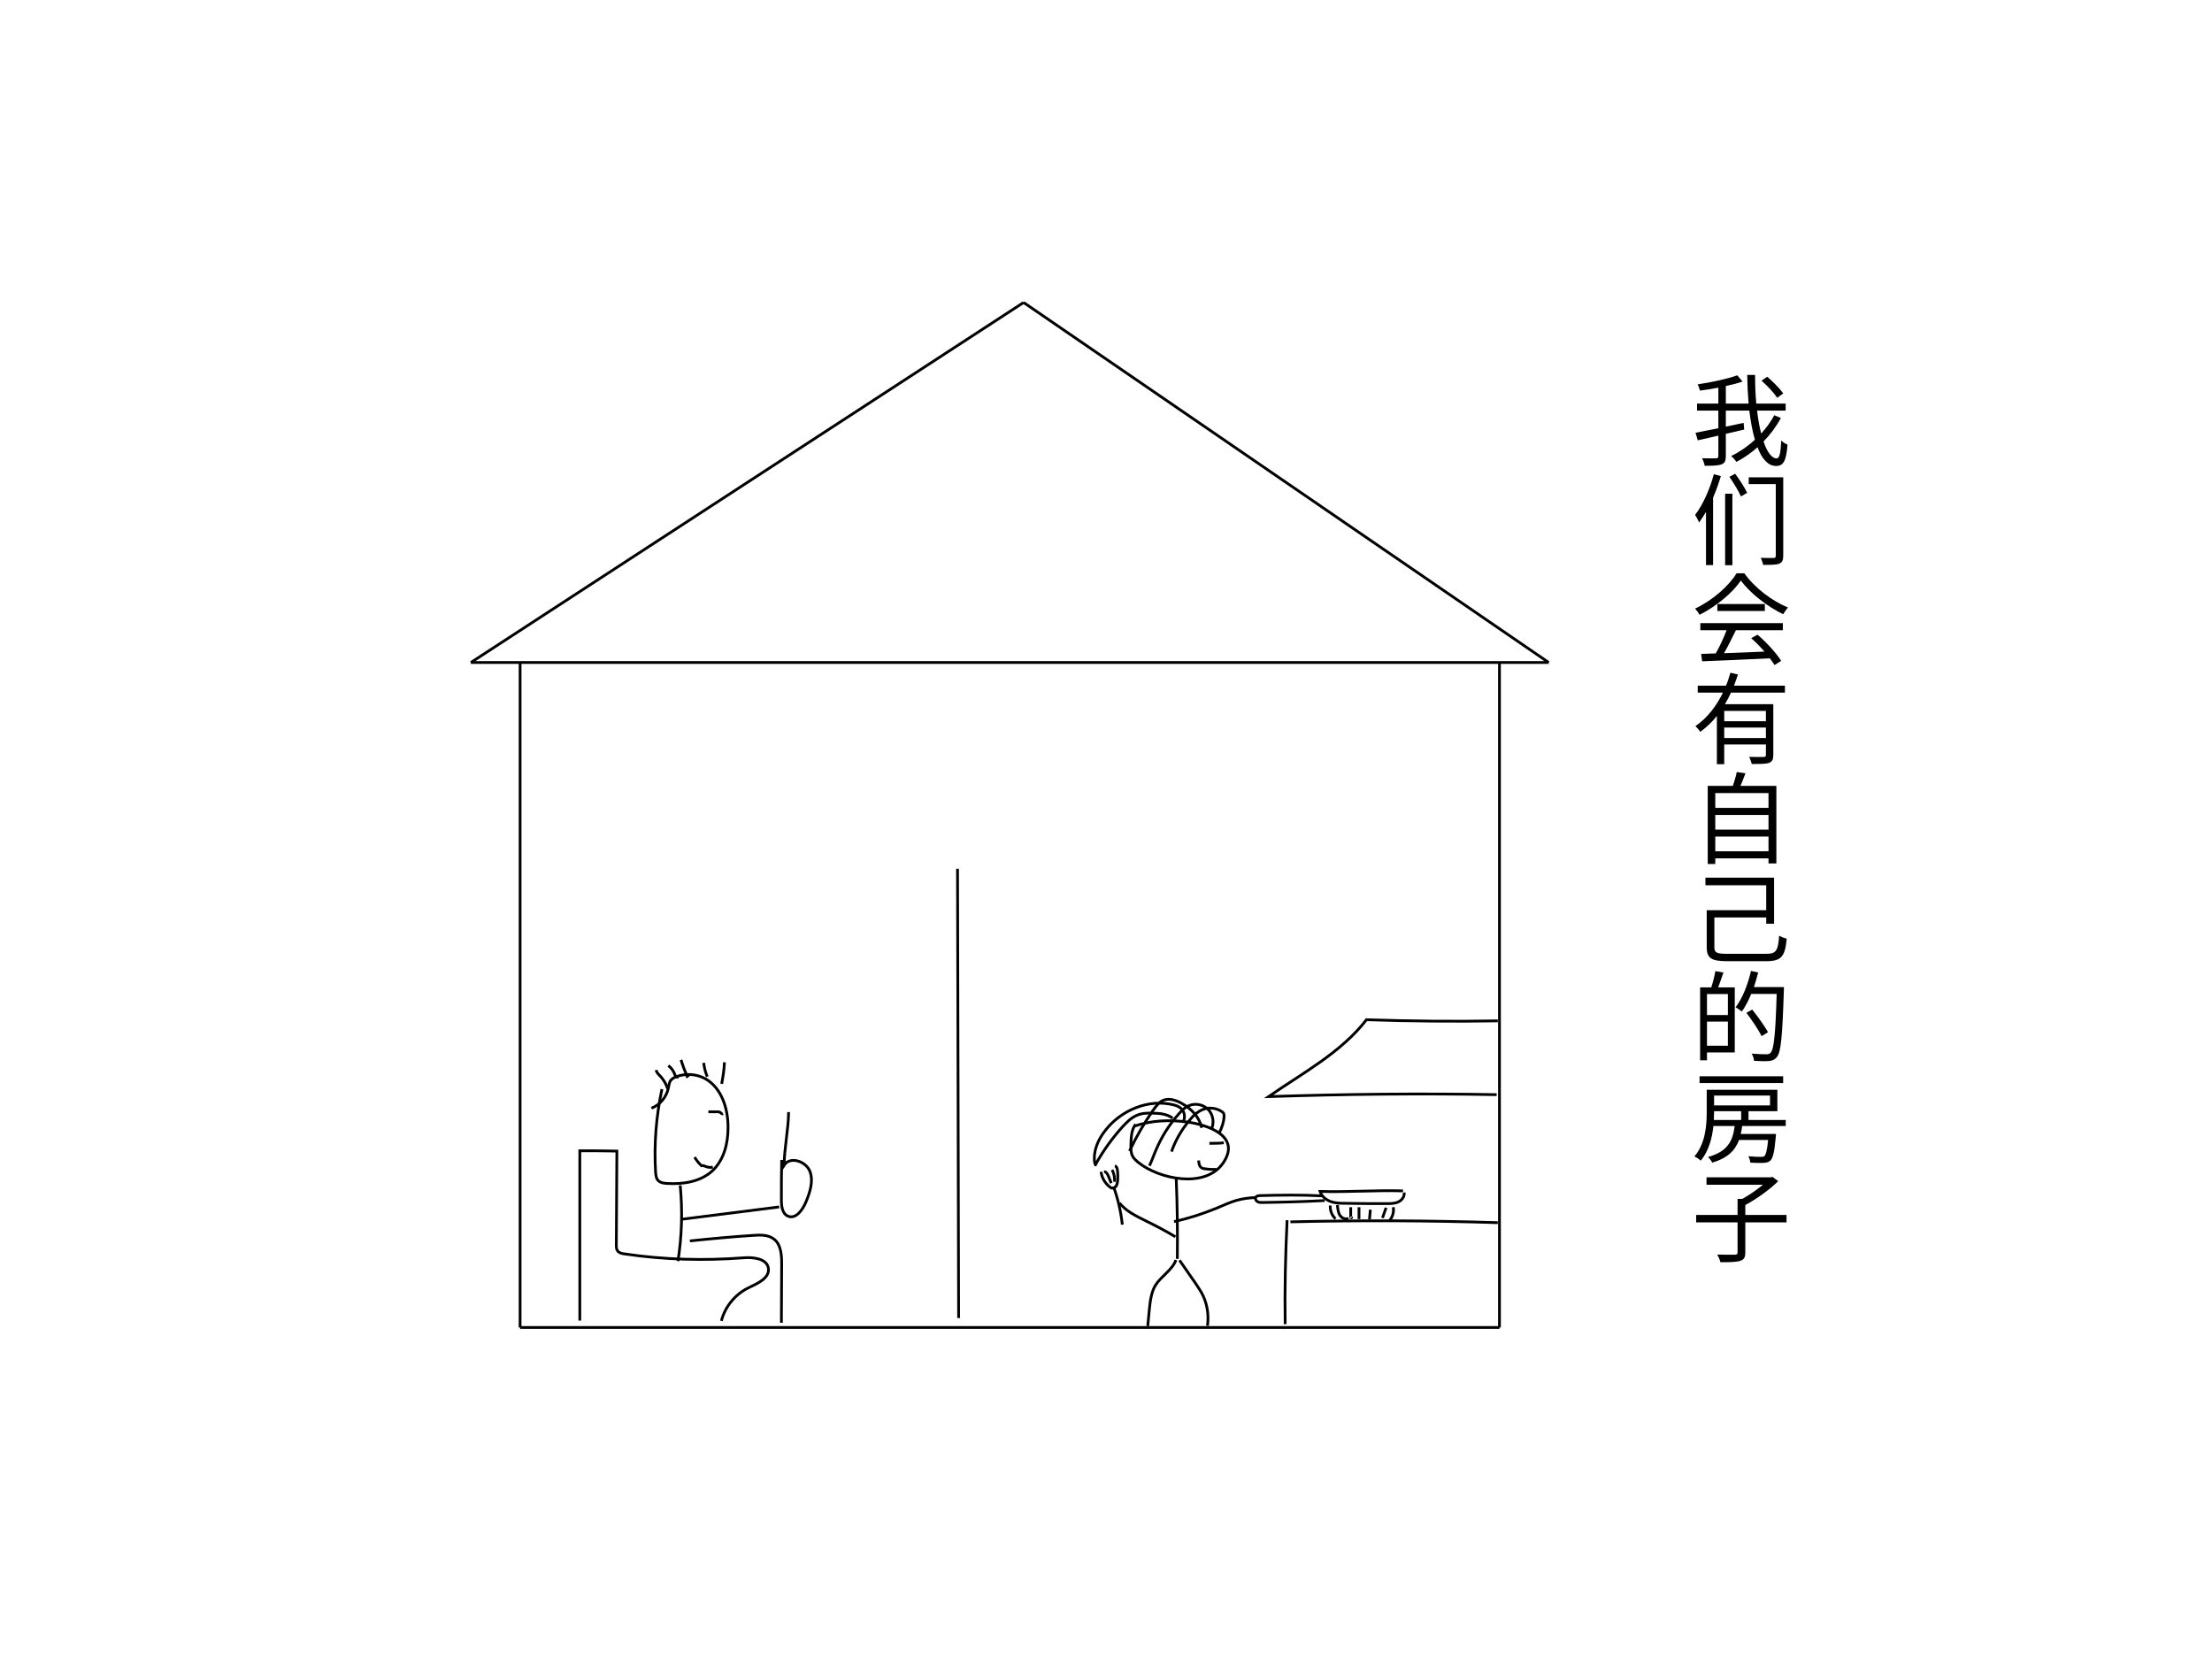
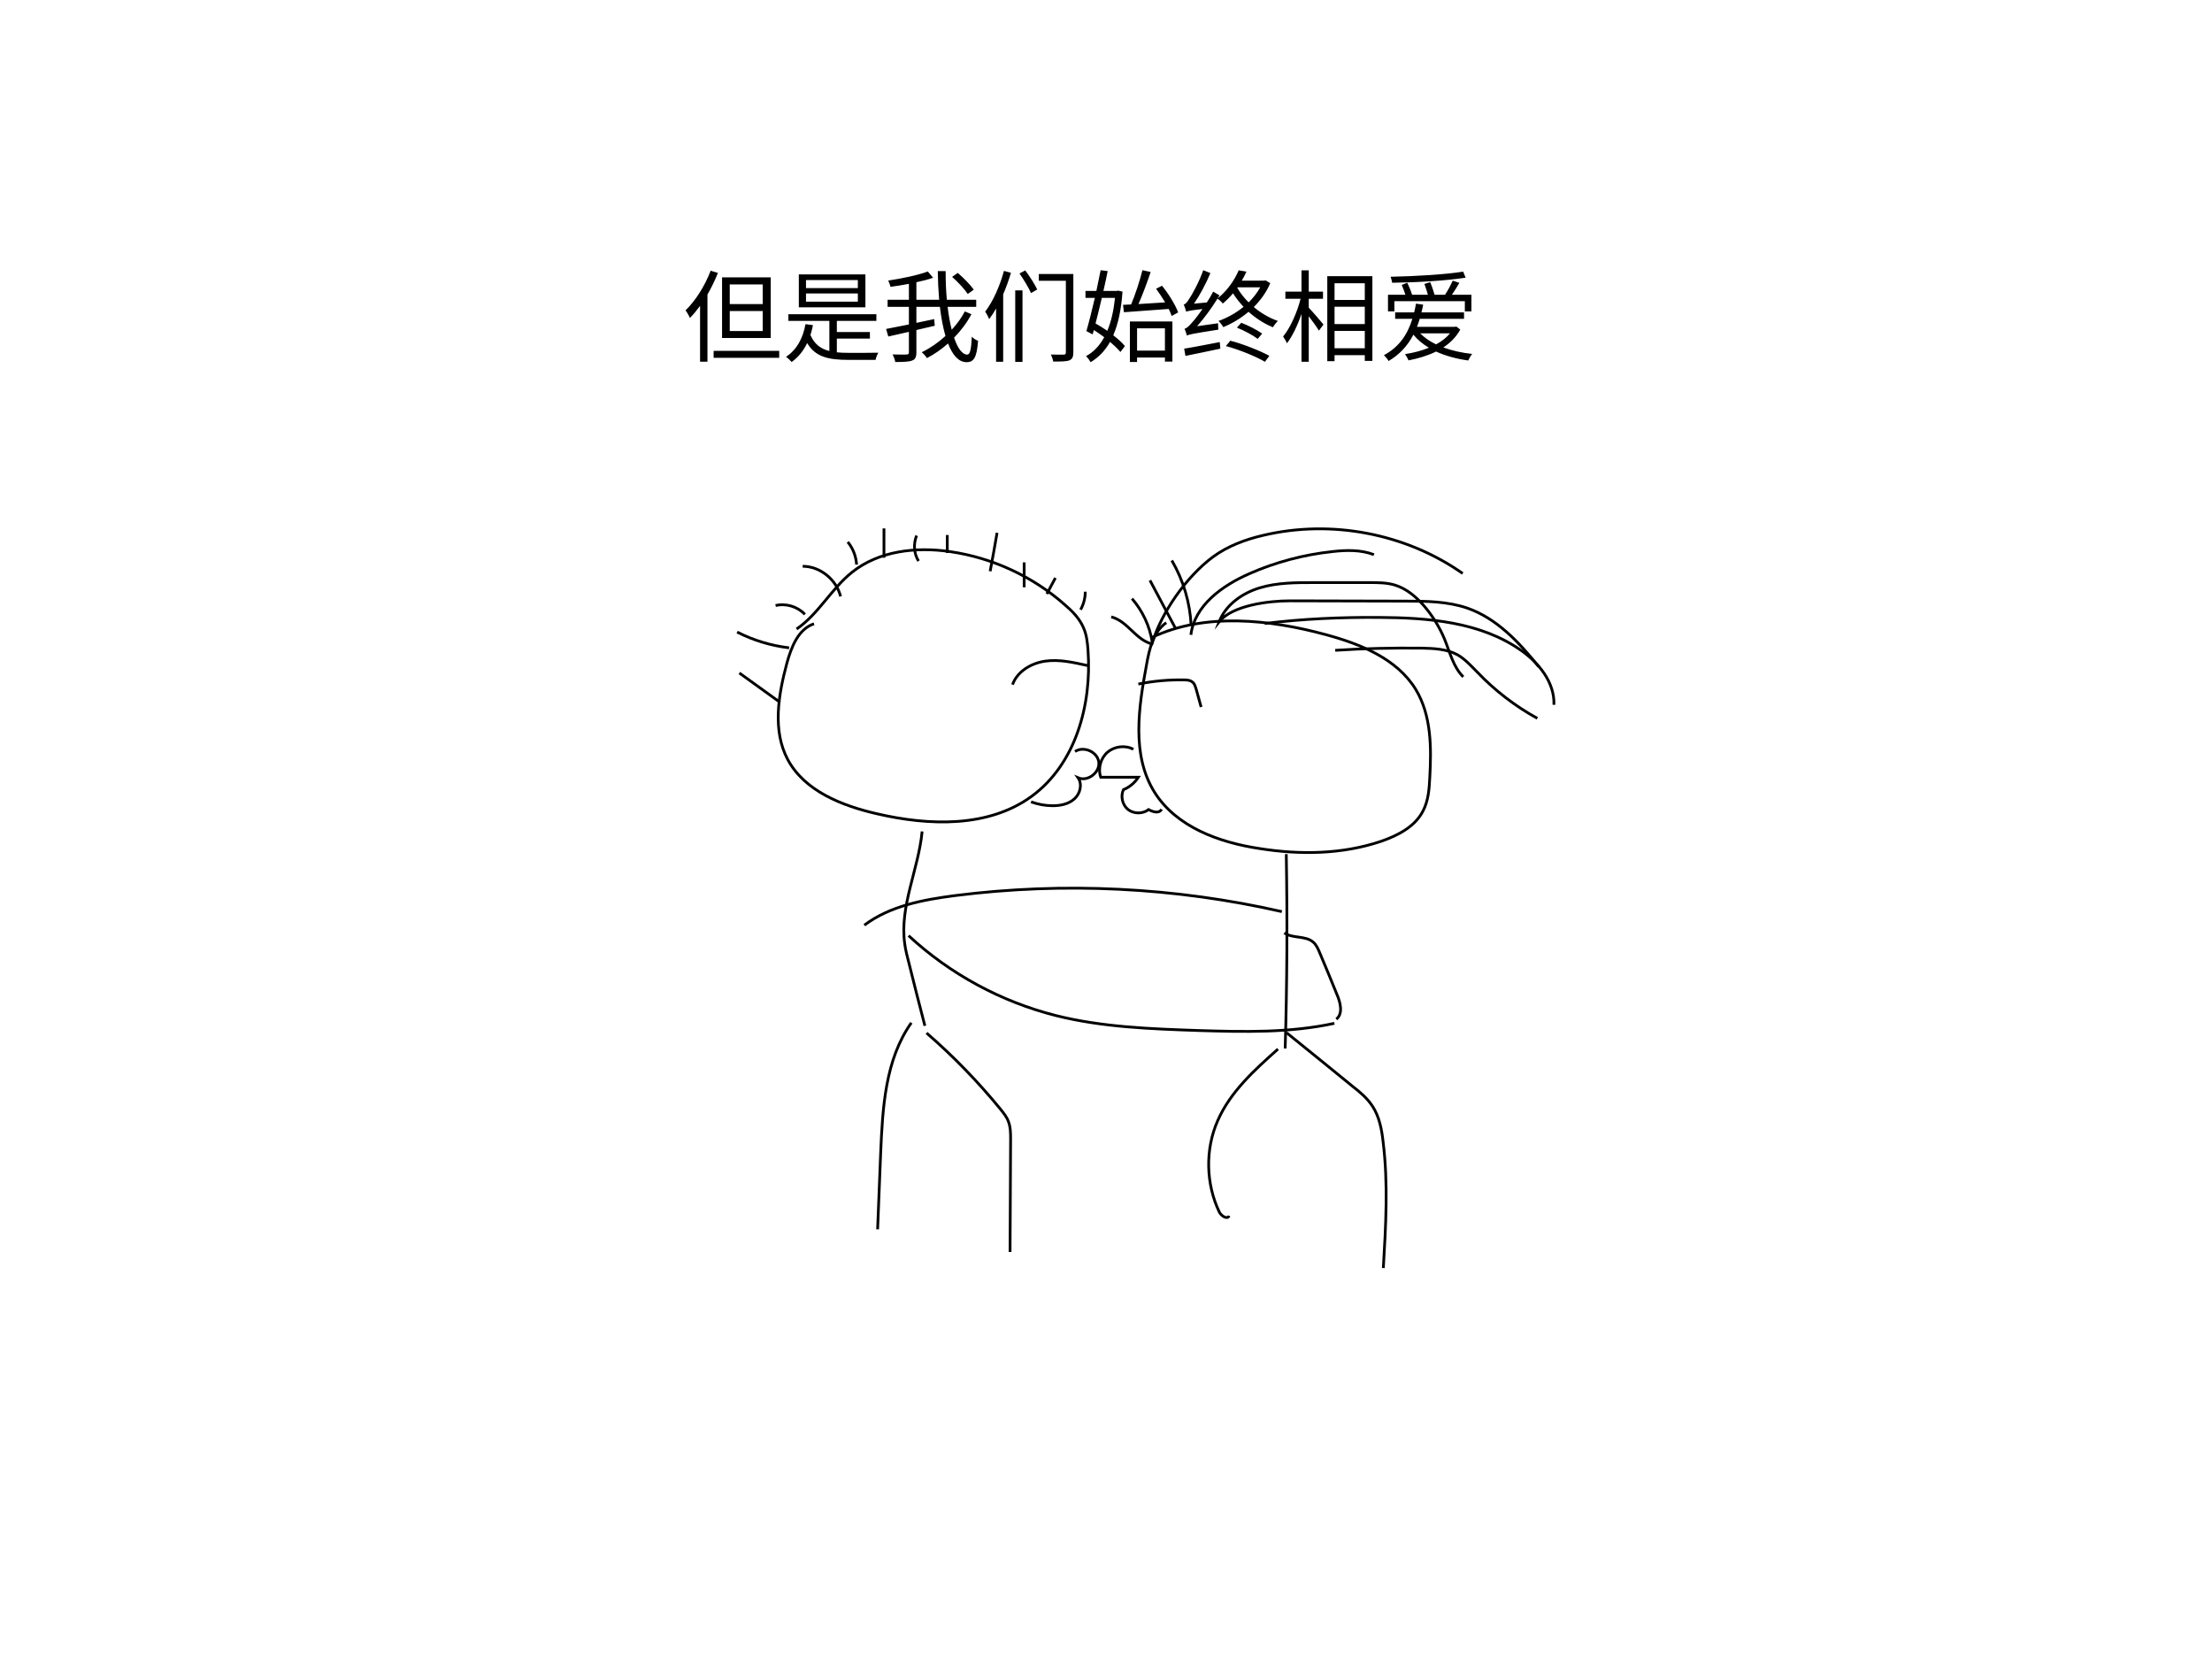
- <svg xmlns="http://www.w3.org/2000/svg" version="1.1" id="page19" x="0px" y="0px" viewBox="0 0 800 600" enable-background="new 0 0 800 600" xml:space="preserve">
-   <line fill="none" stroke="#000000" stroke-miterlimit="10" x1="370.2" y1="109.4" x2="170.3" y2="239.6" />
-   <line fill="none" stroke="#000000" stroke-miterlimit="10" x1="170.3" y1="239.6" x2="560.1" y2="239.6" />
-   <line fill="none" stroke="#000000" stroke-miterlimit="10" x1="560.1" y1="239.6" x2="370.2" y2="109.4" />
-   <line fill="none" stroke="#000000" stroke-miterlimit="10" x1="188.1" y1="239.6" x2="188.1" y2="480.1" />
-   <line fill="none" stroke="#000000" stroke-miterlimit="10" x1="188.1" y1="480.1" x2="542.3" y2="480.1" />
-   <line fill="none" stroke="#000000" stroke-miterlimit="10" x1="542.3" y1="480.1" x2="542.3" y2="239.6" />
-   <path fill="none" stroke="#000000" stroke-miterlimit="10" d="M209.7,477.6c0-20.5,0-40.9,0-61.4c3.6,0,9.7,0,13.4,0.1  c-0.1,11.3-0.1,22.7-0.2,34c0,0.7,0,1.4,0.4,2c0.5,0.8,1.6,1.1,2.6,1.2c14.2,2.1,28.7,2.5,43,1.4c3.6-0.3,8.5,0.3,9,3.8  c0.5,3.6-4,5.5-7.3,7.1c-4.7,2.3-8.4,6.8-9.7,11.9" />
-   <path fill="none" stroke="#000000" stroke-miterlimit="10" d="M239.4,393.9c-2.1,9.8-2.9,20-2.3,30c0.1,1.1,0.2,2.4,1,3.1  c0.8,0.8,1.9,0.9,3,1c5.9,0.4,12.4-0.6,16.7-4.7c4-3.9,5.5-9.7,5.5-15.3c0.1-6.8-2.2-14.4-8.1-17.8c-3.2-1.8-7.2-2.1-10.6-0.8  c-0.8,0.3-1.5,0.7-2,1.3c-0.6,0.8-0.7,1.9-0.9,2.9c-0.7,3.2-3,6-6.1,7.2" />
-   <path fill="none" stroke="#000000" stroke-miterlimit="10" d="M246,428.7c0.9,9.1,0.6,18.4-0.8,27.4" />
-   <path fill="none" stroke="#000000" stroke-miterlimit="10" d="M249.5,448.8c7.6-0.8,15.2-1.5,22.8-2c2.7-0.2,5.6-0.3,7.7,1.4  c2.5,2,2.7,5.8,2.7,9c0,7.1-0.1,14.1-0.1,21.2" />
-   <path fill="none" stroke="#000000" stroke-miterlimit="10" d="M246.2,441c11.9-1.5,23.7-3,35.6-4.5" />
-   <path fill="none" stroke="#000000" stroke-miterlimit="10" d="M285.2,402.2c0,5.8-1.6,13.4-1.6,19.2c2.1-3.3,7.8-1.5,9.3,2.2  c1.4,3.6,0,7.7-1.5,11.3c-1.2,2.8-3.7,6.2-6.5,4.9c-2-0.9-2.3-3.6-2.3-5.8c0-4.8,0-9.6,0.1-14.5" />
-   <path fill="none" stroke="#000000" stroke-miterlimit="10" d="M346.3,314.2c0.1,54.2,0.3,108.4,0.4,162.5" />
-   <path fill="none" stroke="#000000" stroke-miterlimit="10" d="M465.5,441.3c-0.6,12.5-0.9,25-0.7,37.6" />
-   <path fill="none" stroke="#000000" stroke-miterlimit="10" d="M466.7,441.9c25-0.6,50-0.5,75,0.3" />
-   <path fill="none" stroke="#000000" stroke-miterlimit="10" d="M541.7,369.2c-15.8,0.3-31.7,0.1-47.5-0.4  c-9.2,11.9-23,19.2-35.4,27.8c27.5-0.9,55-1.2,82.5-0.7" />
-   <path fill="none" stroke="#000000" stroke-miterlimit="10" d="M481.1,436c-0.1,1.8,0.6,3.6,1.9,4.8" />
-   <path fill="none" stroke="#000000" stroke-miterlimit="10" d="M483.7,435.8c0.1,1.2,0.2,2.5,0.8,3.6c0.7,1.1,2,1.8,3.2,1.2" />
-   <path fill="none" stroke="#000000" stroke-miterlimit="10" d="M488.5,436.6c0,1.2,0,2.4,0,3.5c0,0.1,0,0.2,0.1,0.3  c0.1,0.1,0.3,0,0.2-0.1" />
-   <path fill="none" stroke="#000000" stroke-miterlimit="10" d="M491.5,436.6c0,1.4,0,2.9,0,4.3" />
-   <path fill="none" stroke="#000000" stroke-miterlimit="10" d="M495.6,437.5c-0.1,1.2-0.2,2.3-0.3,3.5" />
-   <path fill="none" stroke="#000000" stroke-miterlimit="10" d="M501.3,436.8c-0.4,1.2-0.9,2.4-1.3,3.7" />
-   <path fill="none" stroke="#000000" stroke-miterlimit="10" d="M503.9,436.6c0.3,1.8-0.3,3.7-1.5,5" />
-   <path fill="none" stroke="#000000" stroke-miterlimit="10" d="M507.8,431.3c0.3,1.4-0.8,2.8-2.1,3.4s-2.8,0.6-4.3,0.6  c-4.8,0-9.6,0-14.4-0.1c-1.9,0-3.8,0-5.6-0.6s-3.4-1.9-4-3.7c10.2,0.3,19.8-0.5,30-0.2" />
-   <path fill="none" stroke="#000000" stroke-miterlimit="10" d="M478.1,432.5c-7.4-0.4-14.8-0.3-22.2-0.1c-0.7,0-1.6,0.1-1.8,0.8  c-0.2,0.5,0.2,1.1,0.7,1.4s1.1,0.3,1.6,0.3c7.6-0.1,15.1-0.3,22.7-0.7" />
-   <path fill="none" stroke="#000000" stroke-miterlimit="10" d="M410.7,406.6c-1.6,2.1-1.6,5-1.7,7.6c0,1.2,0,2.4,0.4,3.5  c0.5,1.2,1.4,2,2.4,2.8c7.4,5.9,24,9.5,30.5,0.2c6.8-9.8-5.5-13.9-12.9-14.9c-6.5-0.9-13-0.6-19.2,1.5" />
-   <path fill="none" stroke="#000000" stroke-miterlimit="10" d="M437.4,413.5c1.7,0,3.5,0,5.2-0.2" />
-   <path fill="none" stroke="#000000" stroke-miterlimit="10" d="M433.5,419.7c0.1,1,0.2,2.1,1,2.6c0.4,0.3,0.8,0.4,1.3,0.4  c1.3,0.2,2.7,0.3,4.1,0.2" />
-   <path fill="none" stroke="#000000" stroke-miterlimit="10" d="M427.8,405.9c1.1-1.7,0.6-4.2-1-5.3c-0.7-0.5-1.5-0.8-2.3-1  c-9.1-2.3-19.1,1.9-24.8,9.3c-2.6,3.3-4.4,7.4-3.8,11.6c0.1,0.4,0.4,1.1,0.3,0.7c2.7-4.9,6-9.5,9.8-13.7c1.5-1.6,3-3.2,5.1-4.1  c1.8-0.8,3.8-0.9,5.8-0.8c2.5,0,5.2,0.3,7.2,1.8" />
-   <path fill="none" stroke="#000000" stroke-miterlimit="10" d="M434.6,407.9c-0.8-3.9-3.8-7-7.3-8.9c-2-1.1-4.4-1.9-6.5-1.1  c-1.6,0.6-2.6,2.1-3.6,3.4c-3.3,4.7-6.2,9.7-8.7,15" />
-   <path fill="none" stroke="#000000" stroke-miterlimit="10" d="M438.2,408.2c1-2.3,0.5-5.1-1.2-6.9s-4.6-2.4-6.8-1.5  c-1.6,0.6-2.8,1.8-3.9,3.1c-3.5,3.9-6.3,8.4-8.3,13.2c-0.8,1.8-1.4,3.7-2.3,5.5" />
-   <path fill="none" stroke="#000000" stroke-miterlimit="10" d="M440.9,409.8c1-1.9,1.7-3.9,1.8-6c0-0.3,0-0.7-0.1-1s-0.4-0.5-0.6-0.7  c-1.9-1.3-4.4-1.7-6.5-1c-2.2,0.7-4,2.4-5.5,4.3c-2.7,3.3-4.9,7-6.3,11.1" />
-   <path fill="none" stroke="#000000" stroke-miterlimit="10" d="M425.4,426.4c0.4,9.6,0.5,19.3,0.4,28.9" />
-   <path fill="none" stroke="#000000" stroke-miterlimit="10" d="M424.6,441.8c5.2-1.1,10.3-2.8,15.3-4.8c2.4-1,4.9-2.2,7.4-2.9  c2.2-0.6,4.5-0.9,6.8-1" />
-   <path fill="none" stroke="#000000" stroke-miterlimit="10" d="M425.3,455.7c-1.4,3.7-5.3,5.8-7.4,9.1c-1.5,2.5-1.9,5.6-2.2,8.5  c-0.2,2.1-0.4,4.2-0.6,6.3" />
-   <path fill="none" stroke="#000000" stroke-miterlimit="10" d="M426.6,455.8c2,2.8,3.9,5.7,5.9,8.5c0.9,1.4,1.9,2.8,2.6,4.3  c1.6,3.4,2.1,7.2,1.6,10.9" />
-   <path fill="none" stroke="#000000" stroke-miterlimit="10" d="M425.1,447.3c-3.5-2.1-7.1-4-10.8-5.8c-3.4-1.7-7-3.4-9.4-6.4" />
-   <path fill="none" stroke="#000000" stroke-miterlimit="10" d="M402.7,429.1c1.6,4.4,2.7,9.1,3.2,13.8" />
-   <path fill="none" stroke="#000000" stroke-miterlimit="10" d="M398.2,423.8c0.3,2.2,1.5,4.2,3.2,5.5c0.3,0.2,0.5,0.4,0.8,0.4  c0.6,0.1,1.2-0.3,1.5-0.8s0.4-1.1,0.5-1.7c0.1-1.4,0.1-2.8-0.1-4.2c-0.1-0.6-0.3-1.2-0.9-1.3" />
-   <path fill="none" stroke="#000000" stroke-miterlimit="10" d="M399.3,423.8c0.7-0.1,1.2,0.7,1.5,1.4c0.4,0.9,0.7,1.8,1.1,2.7" />
-   <path fill="none" stroke="#000000" stroke-miterlimit="10" d="M402.2,423.1c0.7,1.3,1,2.8,0.9,4.3" />
-   <text transform="matrix(1 0 0 1 629.7458 133.8587)" font-family="'YouYuan'" font-size="36px" glyph-orientation-vertical="0" writing-mode="tb">我们会有自己的房子</text>
-   <path fill="none" stroke="#000000" stroke-miterlimit="10" d="M237.3,387c0.2,1,1,1.7,1.7,2.4c1.1,1.3,2,2.8,2.5,4.4" />
-   <path fill="none" stroke="#000000" stroke-miterlimit="10" d="M241.7,385.4c1,0.7,1.7,1.7,2.2,2.8c0.1,0.3,0.2,0.7,0.5,1  c0.2,0.3,0.6,0.4,0.9,0.3" />
-   <path fill="none" stroke="#000000" stroke-miterlimit="10" d="M246.3,383.3c0.6,2,1.4,4.1,2.2,6c0.3-0.2,0.6-0.4,0.8-0.7" />
-   <path fill="none" stroke="#000000" stroke-miterlimit="10" d="M254.5,384.4c0.2,1.7,0.6,3.4,1.3,5" />
-   <path fill="none" stroke="#000000" stroke-miterlimit="10" d="M262,384.2c-0.1,2.6-0.5,5.2-1,7.8" />
-   <path fill="none" stroke="#000000" stroke-miterlimit="10" d="M256.2,402.1c1.1,0,2.2,0,3.3,0c0.3,0,0.7,0,0.9,0.2  c0.4,0.2,0.7,0.7,1.1,0.5" />
-   <path fill="none" stroke="#000000" stroke-miterlimit="10" d="M251.2,418.5c0.7,1.1,1.5,2.2,2.5,3.1c0.5-0.2,1.1,0.1,1.6,0.3  c0.8,0.3,1.7,0.4,2.5,0.2" />
+ <svg xmlns="http://www.w3.org/2000/svg" version="1.1" id="page16" x="0px" y="0px" viewBox="0 0 800 600" enable-background="new 0 0 800 600" xml:space="preserve">
+   <path fill="none" stroke="#000000" stroke-miterlimit="10" d="M294.4,225.6c-5.7,1.9-8.2,8.4-9.8,14.2c-3.1,11.5-5.3,24.4,0.3,34.9  c6.1,11.4,19.6,16.7,32.2,19.6c18.9,4.4,40.4,5.1,56-6.3c15.9-11.6,21.8-33.1,20.4-52.7c-0.2-2.9-0.5-5.8-1.7-8.4  c-1.4-3.2-3.9-5.8-6.6-8.1c-11.6-10.3-26.3-17.1-41.6-19.3c-12.3-1.8-25.8-0.3-35.5,7.5c-7.5,6-12.1,15.1-20,20.5" />
+   <path fill="none" stroke="#000000" stroke-miterlimit="10" d="M421.8,225.2c-4.7,3.3-6.1,9.4-7.1,15c-2.9,15.6-5.6,32.9,2.9,46.4  c7.9,12.5,23.3,18.1,38,20.3c14.6,2.3,29.8,2.1,43.8-2.6c6.1-2.1,12.4-5.3,15.3-11.1c1.9-3.7,2.2-7.9,2.4-12  c0.6-10.9,0.6-22.5-5.1-31.9c-6.8-11.1-20-16.4-32.6-19.8c-20.3-5.5-43.7-8-62.7,1" />
+   <path fill="none" stroke="#000000" stroke-miterlimit="10" d="M266.6,228.6c5.9,3,12.2,4.9,18.8,5.7" />
+   <path fill="none" stroke="#000000" stroke-miterlimit="10" d="M280.5,219c3.8-0.9,8,0.4,10.6,3.2" />
+   <path fill="none" stroke="#000000" stroke-miterlimit="10" d="M290.3,204.8c6.3,0,12.2,4.8,13.7,10.9" />
+   <path fill="none" stroke="#000000" stroke-miterlimit="10" d="M306.6,196c1.9,2.3,3,5.2,3.2,8.2" />
+   <path fill="none" stroke="#000000" stroke-miterlimit="10" d="M319.7,191.1c0,3.5,0,7.1,0,10.6" />
+   <path fill="none" stroke="#000000" stroke-miterlimit="10" d="M331.5,193.7c-1.2,3-1,6.5,0.7,9.2" />
+   <path fill="none" stroke="#000000" stroke-miterlimit="10" d="M342.6,193.5c0,2.2,0,4.4,0,6.5" />
+   <path fill="none" stroke="#000000" stroke-miterlimit="10" d="M360.6,192.7c-0.8,4.6-1.6,9.3-2.5,13.9" />
+   <path fill="none" stroke="#000000" stroke-miterlimit="10" d="M370.4,203.4c0,3,0,6,0,9" />
+   <path fill="none" stroke="#000000" stroke-miterlimit="10" d="M381.7,209c-1,1.9-2.1,3.9-3.1,5.8" />
+   <path fill="none" stroke="#000000" stroke-miterlimit="10" d="M392.5,214c0,2.3-0.6,4.6-1.7,6.5" />
+   <path fill="none" stroke="#000000" stroke-miterlimit="10" d="M267.4,243.4c4.9,3.5,9.8,7.1,14.7,10.6" />
+   <path fill="none" stroke="#000000" stroke-miterlimit="10" d="M393.3,240.7c-5-1.1-10.1-2.3-15.2-1.6s-10.2,3.7-11.9,8.5" />
+   <path fill="none" stroke="#000000" stroke-miterlimit="10" d="M529.2,244.8c-3.6-3.6-4.8-8.8-6.7-13.5c-1.8-4.4-4.4-8.6-7.5-12.2  c-2.9-3.3-6.3-6.2-10.5-7.5c-3-0.9-6.1-0.9-9.2-0.9c-6.7,0-13.4,0-20.1,0c-6.6,0-13.3,0-19.6,1.9s-12.3,6.1-14.7,12.3  c4.8-6,17.9-7.6,25.6-7.6c14,0,27.9,0.1,41.9,0.1c7.5,0,15.1,0.1,22.2,2.5c10.7,3.7,18.8,12.4,25.9,21.2" />
+   <path fill="none" stroke="#000000" stroke-miterlimit="10" d="M457.4,225.5c13.7-1.7,27.6-2.3,41.4-2.2c17.7,0.1,36.4,1.6,51,11.7  c6.7,4.6,12.5,11.8,12.2,19.9" />
+   <path fill="none" stroke="#000000" stroke-miterlimit="10" d="M482.9,235.2c10.4-0.7,20.8-0.9,31.2-0.8c4.5,0.1,9.1,0.3,13,2.4  c2.8,1.6,5,4.1,7.3,6.4c6.3,6.6,13.6,12.2,21.6,16.6" />
+   <path fill="none" stroke="#000000" stroke-miterlimit="10" d="M430.7,229.6c1.3-10.6,11.3-17.8,21.1-22.1c9.5-4.2,19.7-6.9,30-8  c5.1-0.6,10.4-0.7,15.1,1.1" />
+   <path fill="none" stroke="#000000" stroke-miterlimit="10" d="M529,207.4c-20.6-14.5-47.6-19.6-72.1-13.8  c-6.5,1.5-12.9,3.9-18.2,7.8c-9.6,7.1-18.7,20.1-22.1,31.5c-6-1.6-8.7-8.2-14.7-9.8" />
+   <path fill="none" stroke="#000000" stroke-miterlimit="10" d="M411.7,247.4c5.4-1.1,10.9-1.6,16.5-1.5c1.1,0,2.4,0.1,3.2,0.9  c0.7,0.6,0.9,1.5,1.2,2.4c0.6,2.2,1.2,4.3,1.8,6.5" />
+   <path fill="none" stroke="#000000" stroke-miterlimit="10" d="M409.4,216.5c3.8,4.4,6.4,9.9,7.3,15.6" />
+   <path fill="none" stroke="#000000" stroke-miterlimit="10" d="M415.9,209.9c3,5.7,6.1,11.4,9.1,17.1" />
+   <path fill="none" stroke="#000000" stroke-miterlimit="10" d="M423.8,202.7c4.2,7.2,6.6,15.3,7,23.6" />
+   <path fill="none" stroke="#000000" stroke-miterlimit="10" d="M388.8,271.8c3.1-2.1,8.2,0.1,8.6,3.9c0.4,3.7-4,7.1-7.5,5.6  c1.6,2.3,0.8,5.7-1.3,7.6c-2.1,1.9-5,2.5-7.9,2.5c-2.7,0-5.3-0.5-7.8-1.4" />
+   <path fill="none" stroke="#000000" stroke-miterlimit="10" d="M409.9,271c-2.9-1.6-6.8-1.1-9.3,1s-3.6,5.9-2.5,9.1  c4.5,0,9.1,0,13.6,0c-1.3,2-3.2,3.6-5.4,4.5c-1.1,2.4-0.4,5.5,1.7,7.2c2.1,1.6,5.3,1.6,7.4,0c1.7,0.9,3.8,1.5,4.7-0.1" />
+   <path fill="none" stroke="#000000" stroke-miterlimit="10" d="M333.5,300.7c-1.3,13.7-8.2,27-6.3,40.6c0.3,2.3,0.9,4.6,1.5,6.9  c1.9,7.6,3.8,15.2,5.8,22.8" />
+   <path fill="none" stroke="#000000" stroke-miterlimit="10" d="M465.2,308.9c0.4,23.4,0.3,46.9-0.4,70.3" />
+   <path fill="none" stroke="#000000" stroke-miterlimit="10" d="M329.6,369.9c-9.5,13.4-10.4,30.8-11.1,47.2  c-0.4,9.2-0.7,18.4-1.1,27.5" />
+   <path fill="none" stroke="#000000" stroke-miterlimit="10" d="M335.1,373.6c9.7,8.4,18.6,17.6,26.7,27.5c1.1,1.4,2.3,2.8,2.9,4.5  c0.8,2.1,0.8,4.3,0.8,6.5c-0.1,13.6-0.1,27.1-0.2,40.7" />
+   <path fill="none" stroke="#000000" stroke-miterlimit="10" d="M328.6,338.4c15,13.9,33.5,23.9,53.3,28.9c16.8,4.2,34.2,4.8,51.5,5.4  c16.5,0.5,33.1,0.9,49.2-2.6" />
+   <path fill="none" stroke="#000000" stroke-miterlimit="10" d="M463.6,329.7c-38.6-8.8-78.8-10.8-118.2-5.8  c-11.5,1.5-23.5,3.7-32.8,10.7" />
+   <path fill="none" stroke="#000000" stroke-miterlimit="10" d="M464.5,337.4c3,2.1,7.6,0.9,10.4,3.3c1.2,1,1.8,2.5,2.4,3.9  c2.1,5,4.2,10,6.2,15c1.3,3,2.3,7-0.2,9" />
+   <path fill="none" stroke="#000000" stroke-miterlimit="10" d="M462.2,379.4c-8.5,7.6-17.2,15.4-21.8,25.9  c-4.6,10.4-4.3,22.9,0.6,33.1c0.7,1.4,3,2.8,3.5,1.3" />
+   <path fill="none" stroke="#000000" stroke-miterlimit="10" d="M465.3,373.5c8,6.5,16,12.9,23.9,19.4c2.7,2.1,5.3,4.3,7.2,7.2  c2.4,3.7,3.3,8.2,3.8,12.7c1.9,15.2,1,30.5,0.1,45.8" />
+   <text transform="matrix(1 0 0 1 247 128)" font-family="'YouYuan'" font-size="36px">但是我们始终相爱</text>
</svg>
